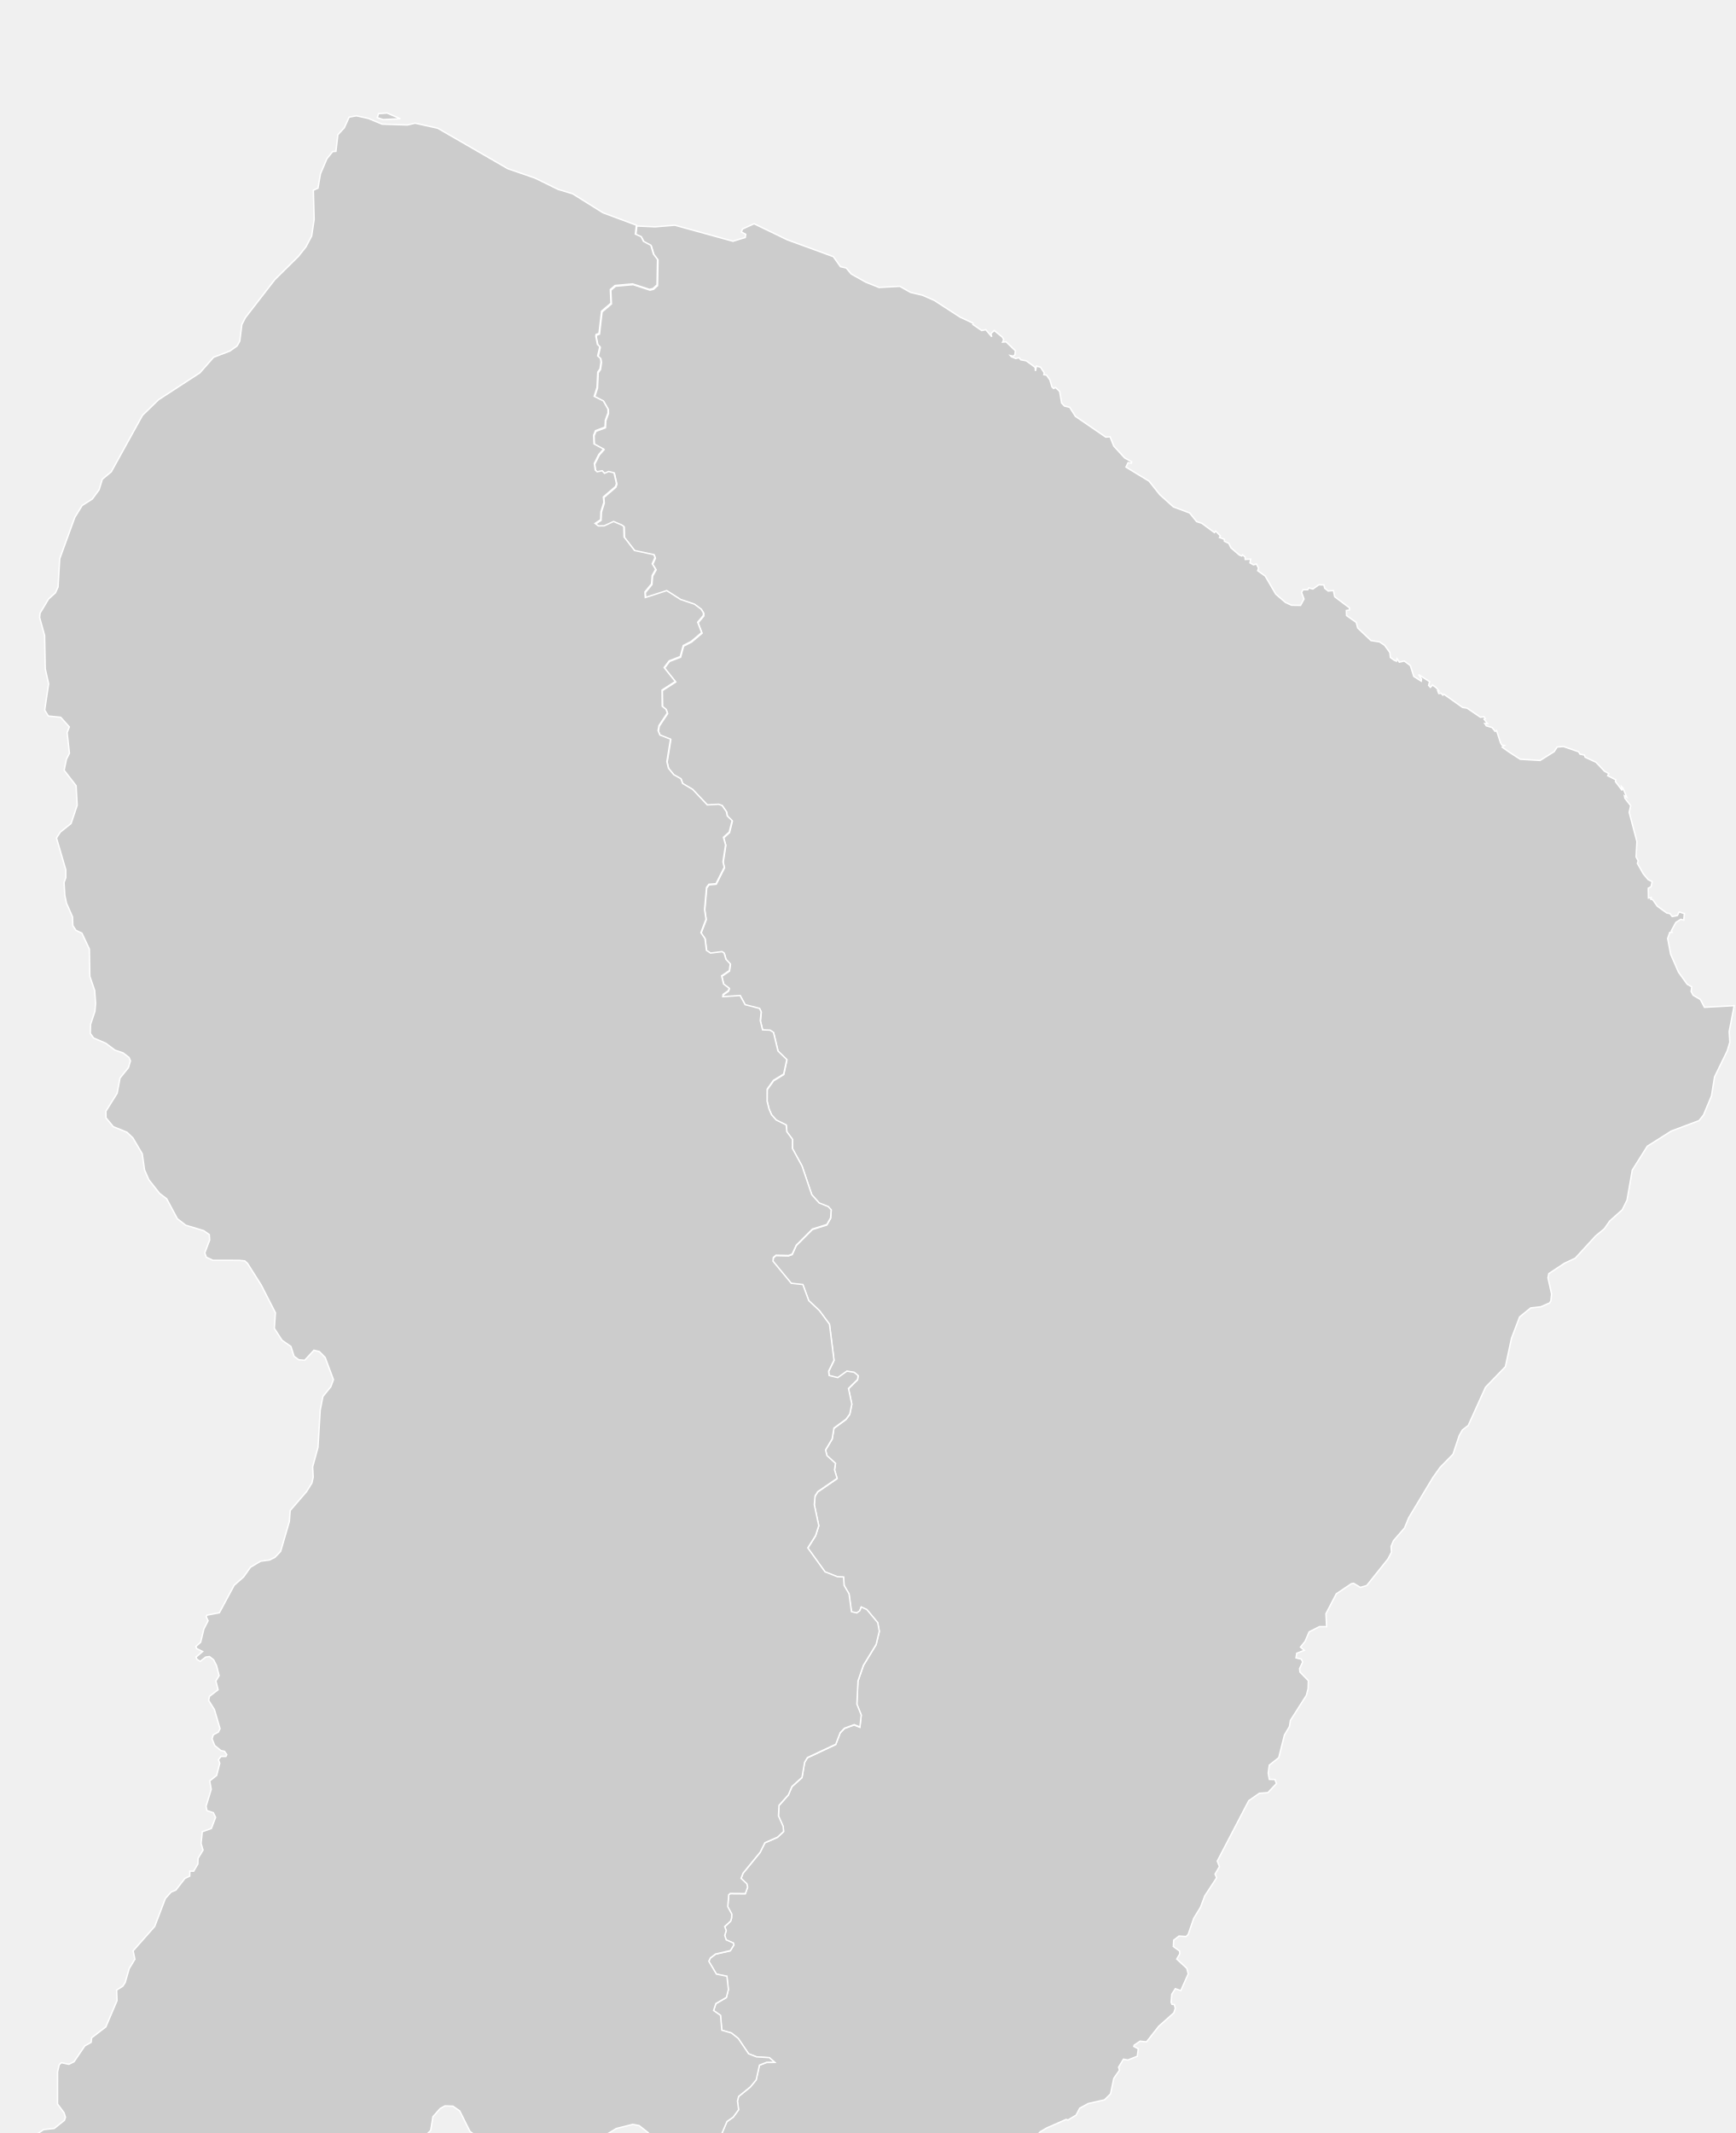
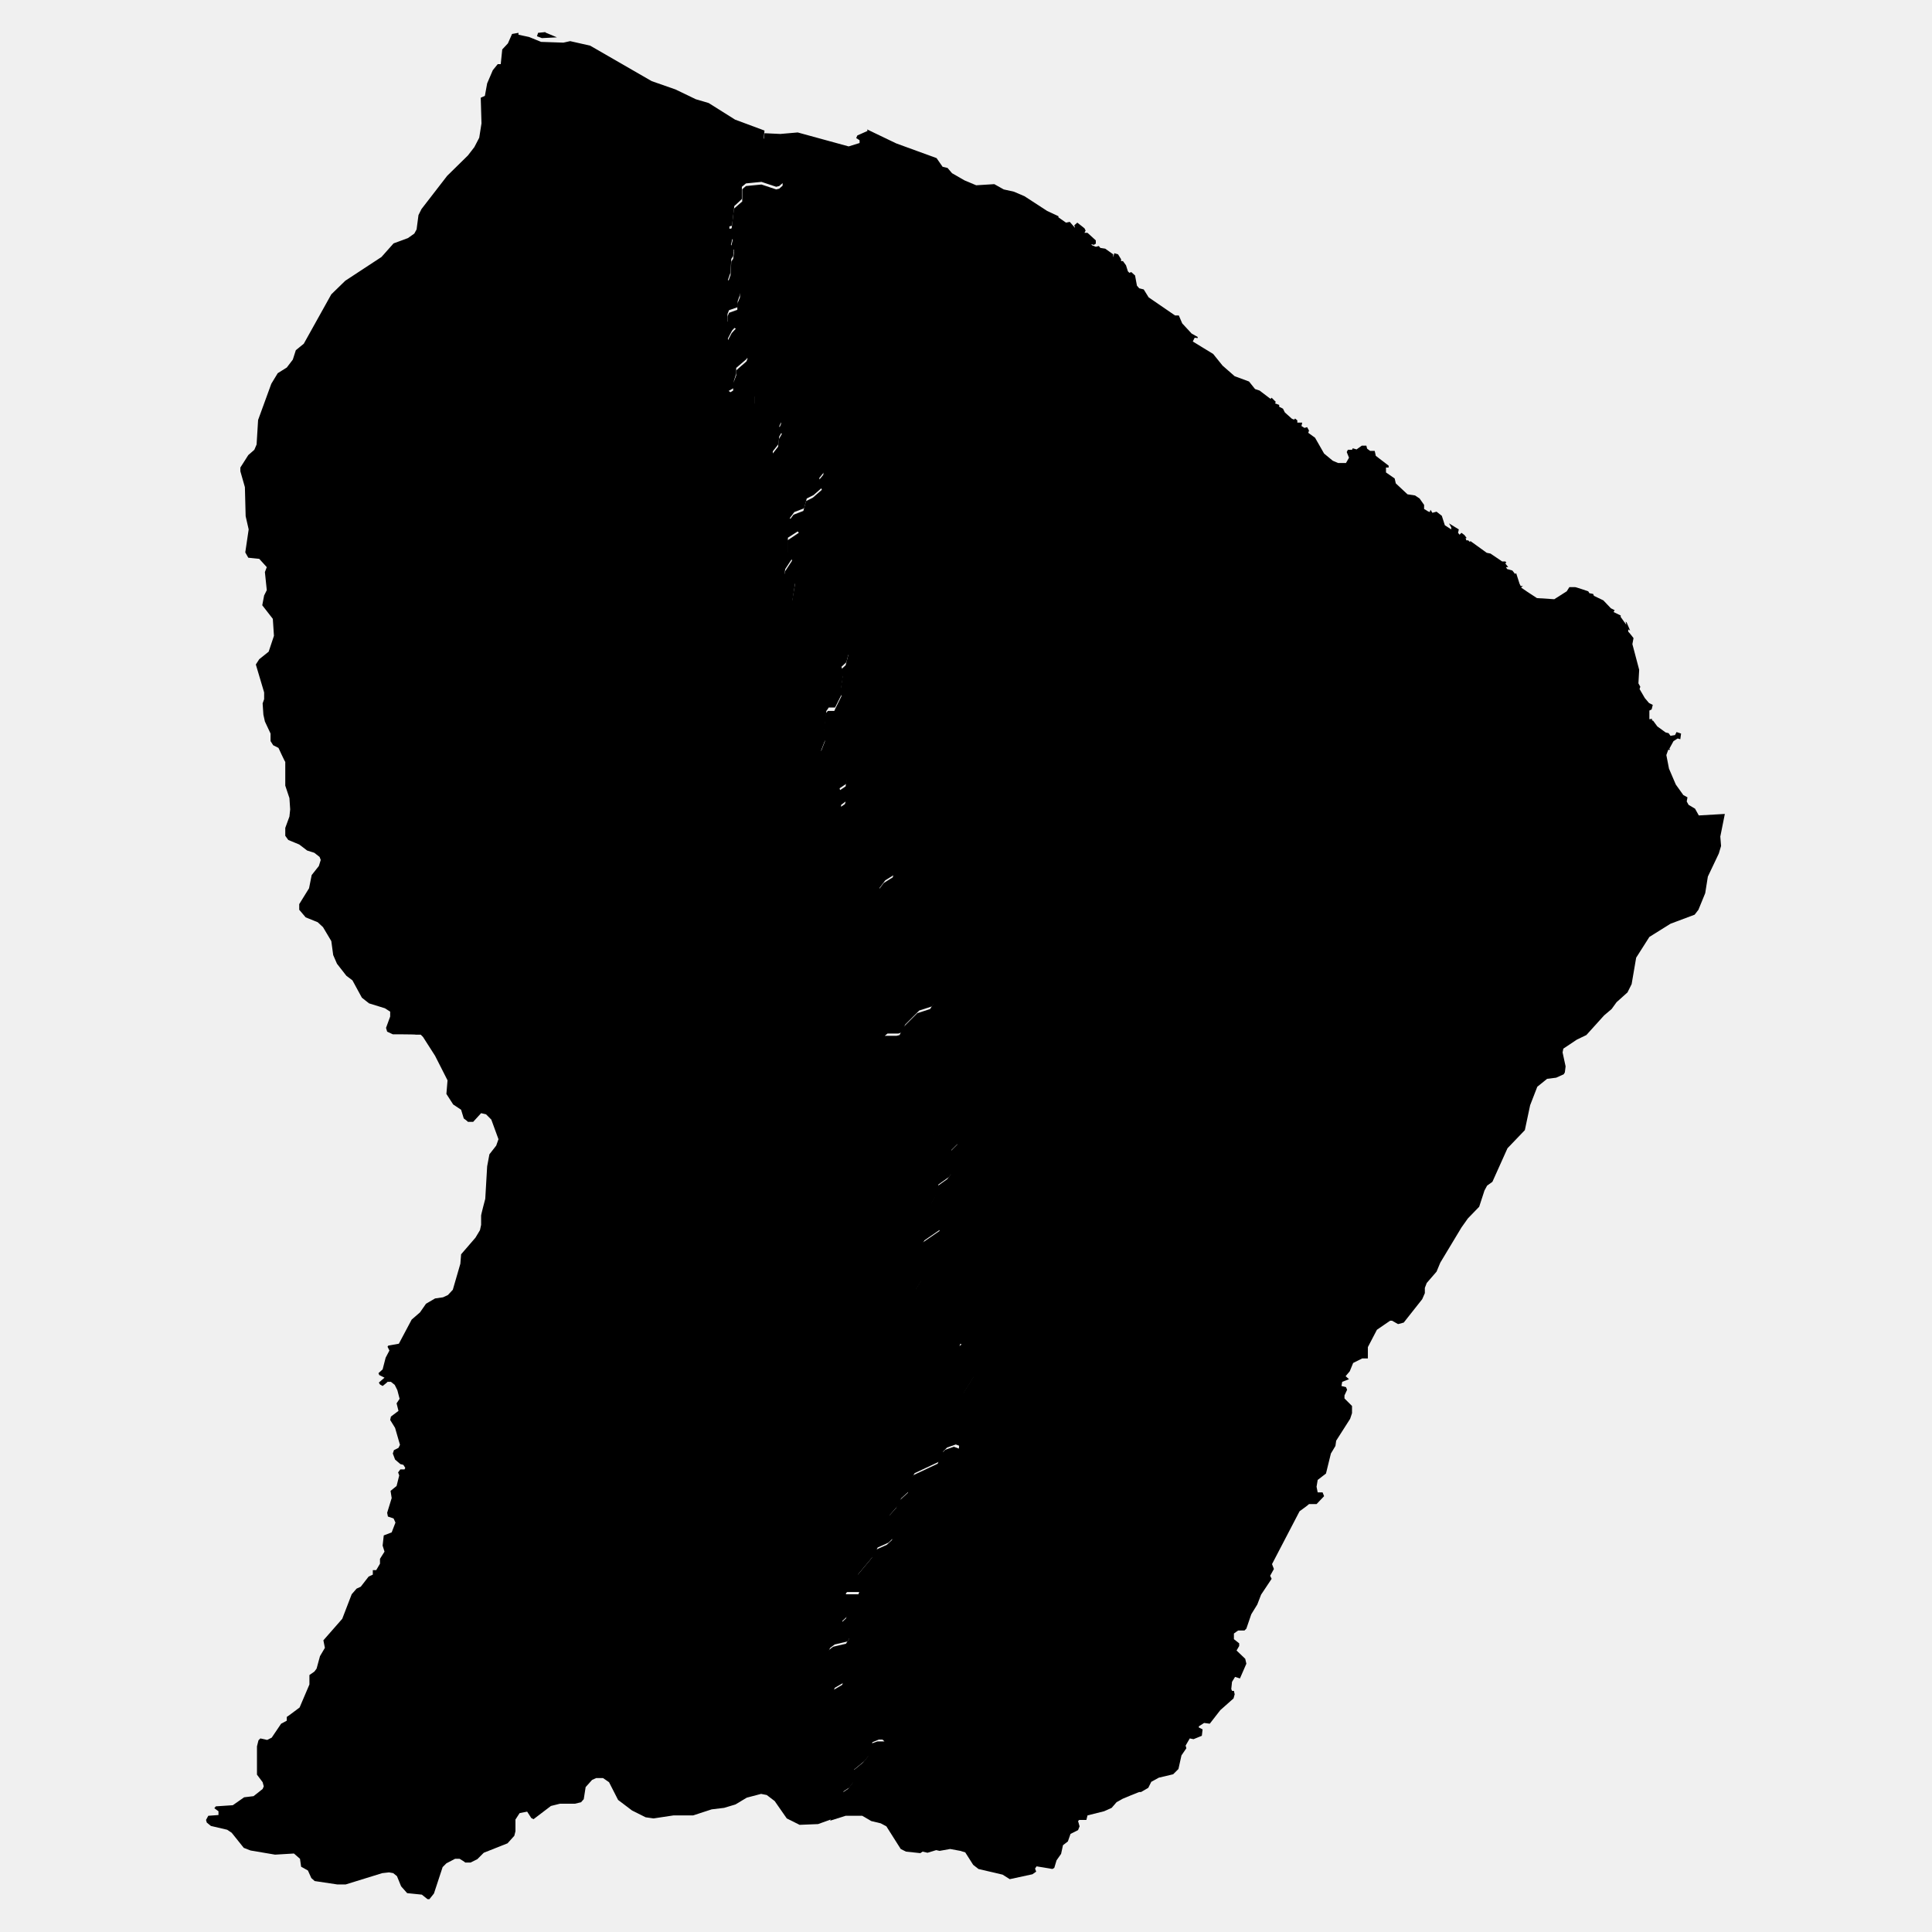
- <svg xmlns="http://www.w3.org/2000/svg" xmlns:ns1="http://amcharts.com/ammap" version="1.1">
-   <defs>
-     <style type="text/css">
- 			.land
- 			{
- 				fill: #CCCCCC;
- 				fill-opacity: 1;
- 				stroke:white;
- 				stroke-opacity: 1;
- 				stroke-width:0.5;
- 			}
- 		</style>
-     <ns1:ammap projection="mercator" leftLongitude="-54.542" topLatitude="5.752" rightLongitude="-51.606" bottomLatitude="2.128" />
-   </defs>
+ <svg xmlns="http://www.w3.org/2000/svg" xmlns:ns1="http://amcharts.com/ammap" id="Layer_1" version="1.1" viewBox="0 0 512 512">
+   <g id="_x3C_defs">
+     <ns1:ammap bottomLatitude="2.128" leftLongitude="-54.542" projection="mercator" rightLongitude="-51.606" topLatitude="5.752" />
+   </g>
  <g>
-     <path id="GF-CY" title="Cayenne" class="land" d="M266.13,78.95l11.7,5.66l16.27,5.95l2.49,3.53l2.03,0.46l1.8,2.14l5.04,2.83l4.75,1.91l7.35,-0.4l3.76,2.14l4.17,0.98l4.23,1.85l9.09,5.89l4.57,2.14l-0.06,0.46l3.13,2.14l1.45,-0.29l2.09,2.48l-0.29,-1.1l1.16,-1.1l2.84,2.31l0.52,0.87l-0.4,0.92l1.22,-0.12l3.3,3.18l-0.17,1.39l-0.58,0.52l-1.04,-0.23l0.35,0.4l1.56,0.64l1.16,-0.29l0.64,0.75l1.91,0.35l3.13,2.31l0.12,1.27l0.35,-1.73l1.45,0.41l1.27,1.96l-0.11,0.69l0.93,0.12l1.22,1.73l0.7,2.43l0.58,0.58l0.7,-0.35l1.45,1.39l0.7,4.1l0.98,1.04l1.85,0.46l2.03,3.18l10.71,7.34l1.51,-0.12l1.33,3.29l3.82,4.16l2.49,1.39l-0.11,0.46l-1.16,-0.17l-0.75,1.56l8.16,4.97l3.76,4.74l4.81,4.33l5.73,2.14l2.49,3.06l1.8,0.58l4.46,3.29l0.46,-0.52l1.62,1.67l-0.29,0.58l1.74,0.64v0.69l1.56,0.75l0.75,1.56l2.95,2.54l0.87,0.35l0.29,-0.4l0.87,0.75l0.06,0.87l1.91,-0.12l-0.23,1.33l1.22,0.69l1.04,-0.29l0.75,1.44l-0.29,0.92l2.66,1.91l3.71,6.35l3.42,2.94l2.14,0.98l3.19,0.06l1.22,-2.25l-0.87,-2.31l0.52,-0.98h1.68l0.35,-0.63l1.45,0.4l2.09,-1.5l1.8,0.06l0.29,1.16l1.22,0.98l1.85,-0.17l0.46,2.19l5.21,3.93v0.75l-1.1,0.17l0.06,1.79l3.42,2.42l0.52,1.96l4.69,4.45l3.01,0.46l1.8,1.21l1.85,2.54l0.17,1.73l1.33,0.98l0.81,0.35l0.23,-0.87l0.81,1.21l1.74,-0.4l2.14,1.62l1.22,3.81l2.61,1.67l0.12,-0.69l-1.04,-1.62l3.88,2.48l-0.35,1.33l0.64,0.69l0.75,-0.81l1.27,0.92l0.98,1.15h-0.4l0.35,0.92l0.81,-0.11l0.64,0.69l0.35,-0.35l6.6,4.68l1.56,0.23l4.75,3.23l1.27,-0.17l0.41,0.64l-0.4,0.23l1.22,1.56l-0.98,-0.06l0.52,0.81l2.08,0.64l1.04,1.33l0.52,-0.29l1.39,4.27l0.52,0.92l0.87,0.06l-0.78,0.62l2.36,1.68l3.99,2.58l7.02,0.43l4.97,-3.12l1.04,-1.62l2.26,-0.17l5.33,1.85l0.46,0.81l1.56,0.35l0.29,0.75l3.82,1.79l3.01,3.17l1.51,0.81l-0.4,0.75l2.84,1.44l-0.11,0.64l2.37,3.12l-0.23,-1.33l0.52,0.52l1.33,3.17l-0.81,-0.46l0.17,0.87l2.03,2.6l-0.52,2.37l2.72,10.27l-0.29,5.48l0.75,1.33l-0.29,0.92l2.09,3.69l1.68,2.02l1.45,0.75l-0.4,1.79l-0.98,0.52l0.06,3.46l0.98,-0.17l-0.17,0.58l0.7,0.17l1.62,2.31l3.3,2.37l1.16,0.23l0.81,1.04l1.8,-0.35l0.64,-1.27l1.85,0.58l-0.23,2.31l-1.04,-0.29l-1.74,1.1l-1.62,3l0.29,0.46l-0.81,0.06l-0.75,2.13l1.04,5.54l2.78,6.35l3.07,4.27l1.62,0.92l-0.23,1.62l0.7,1.33l2.55,1.5l1.45,2.77L612,354.85l-1.76,9.16l0.23,3.75l-0.92,3.05l-4.48,9.2l-1.08,6.68l-2.8,6.72l-1.58,2l-9.8,3.68l-8.47,5.36l-5.3,8.43l-1.85,10.59l-1.69,3.41l-4.41,3.94l-1.92,2.76l-3.06,2.52l-7.19,7.85l-3.83,1.8l-5.51,3.66l-0.29,1.49l1.27,5.69l-0.25,2.42l-0.43,0.72l-3.11,1.37l-3.58,0.41l-3.9,3.16l-2.86,7.5l-2.17,10.07l-7.02,7.26l-6.08,13.46l-2.06,1.59l-1.12,1.97l-2.2,6.6l-4.55,4.64l-2.57,3.61l-8.5,14.15l-1.49,3.62l-3.92,4.52l-0.83,2l0.14,2.06l-1.25,2.37l-7.48,9.37l-2.24,0.66l-2.38,-1.44l-0.81,0.14l-5.31,3.56l-3.65,7.01l0.22,4.58l-2.53,-0.01l-3.63,1.85l-1.44,3.37l-1.62,2l1.35,1.14l-2.66,1.03l-0.26,1.63l1.89,0.47l0.47,0.99l-1.1,2.33l0.12,1.2l2.97,3.05l-0.08,2.83l-0.61,2.35l-5.63,8.84l-0.35,2.18l-1.76,2.97l-2.01,8.01l-3.34,2.64l-0.38,2.79l0.39,2.23l1.97,0.04l0.56,1.42l-3.04,3.22l-3,0.22l-3.74,2.61l-11.11,21.32l0.76,1.93l-1.55,2.66l0.56,1.29l-4.19,6.4l-1.51,4.02l-2.38,3.89l-1.97,5.7l-0.73,0.73l-2.49,-0.17l-1.89,1.46l-0.12,2.23l2.23,1.63l0.04,0.99l-1.07,1.8l3.57,3.3l0.48,1.93l-2.62,5.91l-1.93,-0.68l-1.25,1.95l-0.23,2.87l0.3,0.7l0.82,0.07l0.35,1.33l-0.53,1.62l-5.31,4.73l-4.32,5.5l-2.27,-0.25l-2.09,1.42l-0.13,0.44l1.59,0.81l-0.35,2.65l-3.34,1.34l-1.54,-0.3l-1.72,2.82l0.32,1.05l-2.01,2.88l-1.15,5.49l-2.14,2.11l-5.74,1.3l-3,1.64l-1.28,2.45l-2.87,1.72l-0.64,-0.21l-6.77,2.97l-2.36,1.38l-2.05,2.28l-3,1.42l-6.69,1.6l-0.42,1.85l-2.83,0.01l-0.43,0.52l0.6,2.1l-0.67,1.55l-3.1,1.5l-1.04,3l-1.98,1.57l-0.7,3.42l-1.84,2.53l-0.94,3.09l-0.73,0.52l-6.43,-1.1l-0.6,0.94l0.52,1.16l-1.45,1.07l-9.13,2.03l-2.92,-1.75l-9.78,-2.3l-2.15,-1.67l-3.23,-5.04l-1.95,-0.54l-4.05,-0.77l-4.19,0.7l-1.38,-0.34l-3.53,1.09l-1.95,-0.43l-0.95,0.62l-5.81,-0.59l-2.09,-1.05l-5.84,-9.07l-2.33,-1.29l-3.86,-0.87l-3.62,-2.06l-6.72,0.03l-6.2,1.92l0,0l4.83,-11.21l2.21,-1.57l1.9,-2.6l-0.41,-3.06l0.42,-1.63l4.14,-3.36l2.05,-2.48l1.16,-5.2l2.53,-0.98l2.82,-0.03l-1.86,-1.62l-4.51,-0.28l-2.8,-1.09l-3.66,-5.41l-2.41,-1.92l-3.39,-0.98l-0.46,-5.24l-2.45,-1.69l0.82,-2.46l3.7,-2.16l0.71,-2.77l-0.52,-4.7l-3.71,-0.77l-2.68,-4.51l0.55,-1.18l1.85,-1.39l5.21,-1.2l1.24,-2.02l-0.2,-0.67l-2.51,-1.1l-0.52,-1.58l0.52,-1.7l-0.54,-1.42l2.1,-1.93l0.34,-1.11l0.05,-1.38l-1.4,-2.6l0.34,-4.18l0.51,-0.47l5.35,0.04l0.82,-2.25l-0.29,-1.22l-2.03,-1.91l0.7,-1.82l6.02,-7.36l1.7,-3.4l4.43,-1.93l2.16,-2.01l-0.14,-1.76l-1.66,-3.72l0.18,-3.71l3.32,-3.73l1.26,-2.95l3.54,-3.18l0.93,-5.36l0.99,-1.65l10,-4.69l1.57,-4.08l1.49,-1.56l3.45,-1.28l2.01,0.83l0.47,-4.25l-1.54,-3.82l0.39,-8.18l1.91,-5.51l4.49,-7.35l1.13,-4.67l-0.56,-3.04l-3.84,-4.61l-1.97,-0.91l-0.53,1.33l-1.04,0.76l-1.88,-0.42l-0.87,-6.33l-1.73,-2.94l-0.2,-2.98l-2.15,-0.09l-4.38,-1.74l-6.08,-8.44l2.75,-4.35l1.13,-3.5l-1.58,-7.4l0.28,-3.09l0.94,-1.5l6.84,-4.69l-0.92,-3.02l0.34,-2.28l-3.02,-2.76l-0.48,-1.99l2.33,-3.9l0.63,-3.8l4.23,-3.1l1.35,-1.81l0.72,-3.56l-1.17,-5.5l3.2,-3.15l0.2,-1.38l-1.41,-1.17l-2.55,-0.41l-3.23,2.29l-3.04,-0.76l-0.18,-1.5l1.9,-3.87l-1.61,-12.73l-3.55,-4.79l-3.74,-3.52l-2.08,-5.66l-4.1,-0.44l-6.45,-7.81l0.12,-1.28l0.93,-0.81l4.44,0.1l1.28,-0.47l1.46,-3.16l5.69,-5.69l5.1,-1.6l1.32,-2.33l0.21,-2.86l-1.03,-1.14l-3.2,-1.28l-2.61,-2.92l-3.44,-10.13l-3.4,-6.22l0.05,-3.17l-2,-2.69l-0.23,-2.41l-3.48,-1.72l-1.68,-1.87l-0.89,-2.04l-0.68,-2.73l0.02,-4.24l2.22,-3.1l3.61,-2.23l1.12,-5.12l-3.11,-3.02l-1.58,-6.54l-1.2,-0.81l-2.65,-0.1l-0.81,-3.24l0.31,-3.14l-0.57,-1.18l-5.09,-1.33l-1.77,-3.23l-6.1,0.42l0.09,-0.81l1.89,-1.32l0.28,-0.85l-1.97,-1.5l-0.7,-2.88l2.72,-1.85l0.34,-2.38l-1.54,-1.63l-0.62,-2.16l-0.71,-0.52l-4.07,0.51l-1.46,-0.96l-0.51,-4.14l-1.45,-2.12l1.82,-4.72l-0.52,-3.44l0.69,-7.78l0.84,-1.1l2.51,-0.21l2.92,-5.78l-0.46,-1.92l0.92,-5.99l-0.75,-2.69l2.05,-1.82l1.02,-4.06l-1.73,-1.68l-0.28,-1.46l-1.53,-2.2l-1.26,-0.43l-3.97,0.22l-5.17,-5.48l-3.52,-2.08l-0.63,-1.68l-2.5,-1.41l-1.89,-2.31l-0.55,-2.3l1.3,-7.94l-3.75,-1.46l-0.64,-1.54l0.33,-1.78l2.94,-4.42l-0.45,-1.3l-1.34,-1.08l-0.07,-5.73l4.68,-3.02l-3.93,-4.9l1.77,-2.37l3.91,-1.51l1.06,-3.89l2.81,-1.44l3.7,-3.12l-1.4,-3.68l2.01,-2.39l0,-0.93l-0.81,-1.31l-2.38,-1.75l-4.89,-1.66l-4.86,-3.1l-7.56,2.44l-0.12,-1.96l2.33,-2.84l0.23,-2.98l1.24,-2.17l-1.23,-1.96l0.98,-2.15l-0.36,-1.06l-6.85,-1.46l-3.7,-4.78l-0.09,-3.7l-0.75,-0.54l-2.87,-1.23l-3.31,1.53l-2.06,0.03l-1.15,-0.88l1.96,-1.29l0.11,-2.86l1.03,-3.25l-0.17,-1.94l4.24,-3.63l0.38,-1.04l-0.87,-3.84l-1.9,-0.47l-1.45,0.64l-0.84,-0.9l-1.75,0.37l-0.68,-0.61l-0.33,-2.32l1.61,-3.2l1.66,-1.88l-3.38,-1.82l-0.12,-3.08l0.66,-1.59l3.35,-1.26l0.12,-2.43l0.94,-2.58l-0.02,-1.36l-1.63,-2.88l-3.22,-1.62l1,-3.11l0.26,-5.44l0.79,-1.1l0.36,-2.45l-0.19,-1.27l-0.98,-0.88l0.76,-3.25l-0.84,-0.78l-0.58,-2.93l0.11,-0.59l1.01,-0.36l0.91,-7.84l3.31,-2.82l-0.21,-4.83l1.66,-1.42l6.2,-0.56l5.96,1.94l1.25,-0.3l1.41,-1.28l0.17,-9l-1.42,-1.87l-0.94,-3.12l-2.58,-1.37l-0.85,-1.67l-2.04,-0.9l0.37,-3.12l0,0l6.45,0.29l6.95,-0.58l20.5,5.66l4.34,-1.33l0.17,-1.1l-1.56,-0.87l0.46,-1.04L266.13,78.95z" />
-     <path id="GF-SL" title="Saint-Laurent-du-Maroni" class="land" d="M125.77,40.86l4.23,0.93l4.86,2.02l8.92,0.29l2.72,-0.64l7.99,1.79l24.73,14.28l9.55,3.29l8.16,3.99l5.15,1.56l10.71,6.7l11.79,4.39l0,0l-0.37,3.13l2.04,0.9l0.85,1.67l2.58,1.37l0.94,3.13l1.42,1.87l-0.17,9l-1.41,1.28l-1.25,0.3l-5.96,-1.93l-6.2,0.56l-1.66,1.42l0.21,4.83l-3.31,2.82l-0.91,7.84l-1.01,0.36l-0.11,0.59l0.58,2.93l0.84,0.78l-0.76,3.26l0.99,0.88l0.19,1.27l-0.36,2.45l-0.79,1.11l-0.26,5.44l-1,3.11l3.22,1.62l1.64,2.88l0.02,1.36l-0.94,2.58l-0.12,2.43l-3.35,1.26l-0.66,1.59l0.13,3.08l3.38,1.82l-1.66,1.88l-1.61,3.21l0.33,2.32l0.68,0.61l1.75,-0.37l0.84,0.9l1.45,-0.64l1.9,0.47l0.87,3.84l-0.38,1.04l-4.24,3.63l0.17,1.94l-1.03,3.25l-0.11,2.86l-1.96,1.29l1.15,0.88l2.06,-0.03l3.31,-1.53l2.87,1.23l0.75,0.54l0.09,3.7l3.7,4.78l6.85,1.46l0.36,1.06l-0.98,2.15l1.23,1.96l-1.24,2.17l-0.23,2.98l-2.33,2.84l0.13,1.96l7.56,-2.44l4.86,3.11l4.89,1.66l2.38,1.75l0.81,1.31l0,0.93l-2.01,2.39l1.4,3.68l-3.7,3.12l-2.8,1.44l-1.06,3.89l-3.9,1.51l-1.77,2.37l3.93,4.91l-4.68,3.02l0.07,5.73l1.34,1.08l0.45,1.3l-2.94,4.42l-0.32,1.78l0.64,1.54l3.75,1.47l-1.29,7.94l0.55,2.3l1.89,2.31l2.5,1.41l0.63,1.68l3.52,2.08l5.17,5.48l3.97,-0.22l1.26,0.43l1.53,2.2l0.28,1.46l1.73,1.68l-1.02,4.06l-2.05,1.82l0.76,2.69l-0.92,5.99l0.46,1.92l-2.92,5.78l-2.51,0.21l-0.84,1.1l-0.69,7.78l0.52,3.45l-1.81,4.72l1.45,2.12l0.51,4.14l1.46,0.96l4.08,-0.51l0.71,0.52l0.62,2.16l1.54,1.63l-0.34,2.38l-2.72,1.85l0.7,2.88l1.98,1.5l-0.28,0.85l-1.89,1.32l-0.09,0.81l6.11,-0.42l1.77,3.23l5.09,1.33l0.57,1.18l-0.31,3.14l0.81,3.24l2.65,0.1l1.2,0.81l1.58,6.54l3.12,3.02l-1.11,5.13l-3.61,2.23l-2.22,3.1l-0.02,4.24l0.68,2.73l0.89,2.05l1.68,1.87l3.48,1.72l0.24,2.41l2,2.69l-0.04,3.17l3.4,6.22l3.44,10.13l2.62,2.92l3.2,1.28l1.03,1.14l-0.21,2.86l-1.32,2.33l-5.1,1.61l-5.69,5.69l-1.45,3.16l-1.28,0.47l-4.44,-0.1l-0.93,0.81l-0.12,1.28l6.45,7.81l4.1,0.45l2.08,5.66l3.75,3.52l3.55,4.79l1.61,12.73l-1.9,3.87l0.18,1.51l3.04,0.76l3.23,-2.29l2.55,0.41l1.41,1.17l-0.2,1.38l-3.2,3.15l1.17,5.51l-0.72,3.56l-1.35,1.81l-4.23,3.1l-0.63,3.8l-2.33,3.9l0.48,1.99l3.02,2.76l-0.34,2.28l0.92,3.02l-6.84,4.69l-0.94,1.5l-0.28,3.09l1.58,7.4l-1.12,3.5l-2.75,4.35l6.08,8.44l4.39,1.74l2.15,0.09l0.2,2.98l1.73,2.94l0.87,6.33l1.88,0.42l1.04,-0.76l0.53,-1.33l1.97,0.91l3.84,4.61l0.56,3.04l-1.13,4.67l-4.49,7.36l-1.91,5.51l-0.39,8.18l1.54,3.82l-0.47,4.25l-2.01,-0.83l-3.45,1.28l-1.49,1.56l-1.57,4.09l-10,4.69l-0.99,1.65l-0.93,5.36l-3.54,3.19l-1.26,2.95l-3.32,3.73l-0.18,3.71l1.67,3.72l0.14,1.77l-2.16,2.02l-4.43,1.93l-1.7,3.4l-6.02,7.36l-0.7,1.82l2.03,1.91l0.29,1.22l-0.82,2.25l-5.35,-0.04l-0.51,0.47l-0.34,4.18l1.4,2.6l-0.05,1.38l-0.33,1.11l-2.1,1.93l0.54,1.42l-0.52,1.7l0.52,1.58l2.51,1.1l0.2,0.67l-1.24,2.02l-5.21,1.2l-1.85,1.39l-0.55,1.18l2.68,4.51l3.71,0.77l0.52,4.7l-0.71,2.77l-3.7,2.16l-0.82,2.46l2.45,1.7l0.46,5.25l3.39,0.98l2.41,1.92l3.66,5.41l2.8,1.09l4.51,0.28l1.86,1.62l-2.82,0.03l-2.52,0.99l-1.16,5.2l-2.05,2.48l-4.14,3.36l-0.42,1.63l0.41,3.06l-1.9,2.6l-2.21,1.57l-4.83,11.21l0,0l-5.48,1.91l-7.43,0.27l-5.23,-2.54l-4.85,-6.92l-3.19,-2.49l-2.24,-0.43l-5.82,1.46l-4.58,2.8l-4.58,1.42l-4.96,0.66l-7.39,2.37l-7.86,-0.02l-8.05,1.17l-3.14,-0.48l-5.52,-2.68l-5.57,-4.25l-3.61,-7.2l-2.38,-1.67l-2.81,-0.1l-1.67,0.9l-2.58,2.9L152,751.7l-1.1,1.14l-2.38,0.61l-6.1,-0.11l-3.62,1.04l-6.96,5.32l-0.9,-0.38l-1.66,-2.53l-3.05,0.61l-1.67,2.62l0.14,4.67l-0.53,1.81l-2.77,3.05l-9.52,3.74l-2.59,2.62l-2.79,1.35l-2.07,-0.21l-2.24,-1.34l-1.81,0l-3.57,1.84l-1.53,1.49l-3.44,10.58l-1.82,2.33L89.2,792l-2.28,-1.81l-6,-0.58l-2.47,-2.72l-1.66,-4.1l-1.57,-1.24l-1.62,-0.29l-2.72,0.33l-14.68,4.55l-3.38,0.14l-9.1,-1.54l-1.33,-1.15l-1.38,-3l-2.76,-1.48l-0.47,-3.15l-2.43,-2.15l-7.67,0.42l-9.86,-1.73l-2.76,-1l-4.86,-6.06l-1.81,-1.19L1.85,762.76l-1.62,-1.38L0,760.28l0.91,-1.62l4.15,-0.23l-0.09,-1.48l-1.6,-1.16l0.61,-0.74l6.77,-0.47l4.63,-3.14l3.76,-0.42l3.58,-2.85l0.38,-1.1l-0.52,-1.62l-2.28,-3.05l0.01,-11.34l0.57,-2.48l0.76,-0.76l2.67,0.57l1.81,-0.9l3.81,-5.6l2.24,-1.26l0.17,-1.59l5,-3.84l3.96,-9.28l-0.14,-3.73l2.14,-1.34l0.85,-1.25l1.44,-4.98l2.01,-3.3l-0.62,-2.97l7.61,-8.61l3.78,-9.88l2.01,-2.24l1.67,-0.69l3.2,-4.13l1.71,-0.82l0.04,-1.76l1.33,0.04l1.49,-2.54l0.08,-2.02l1.75,-2.88l-0.69,-2.36l0.42,-4.12l3.21,-1.17l1.49,-3.91l-0.78,-1.63l-2.28,-0.76l-0.31,-1.54l1.83,-5.97l-0.53,-2.96l2.44,-1.94l1.1,-4.3l-0.48,-1.24l0.94,-1.16l1.72,-0.01l0.3,-0.64l-0.82,-1.16l-1.25,-0.25l-2.19,-1.8l-0.95,-2.36l0.47,-1.42l1.76,-0.95l0.6,-1.2l-2,-6.78l-2.03,-3.21l0.3,-1.42l3.04,-2.33l-0.78,-3.09l1.15,-1.89l-0.91,-3.52l-1.04,-2.06l-1.46,-1.15l-1.33,0.18l-1.93,1.51l-1.12,-0.68l-0.39,-0.81l2.35,-1.98l-2.06,-1.02l-0.35,-0.73l1.71,-1.51l1.14,-4.68l1.49,-2.92l-0.69,-1.46l0.34,-0.52l4.33,-0.83l5.24,-9.73l3.3,-2.9l2.44,-3.43l3.58,-2.14l3.15,-0.42l1.91,-0.95l2.01,-2.1l3.07,-10.54l0.29,-3.86l5.8,-6.72l1.86,-2.98l0.47,-2.06l-0.2,-3.68l1.89,-6.88l0.78,-13.1l0.95,-4.82l2.78,-3.43l0.94,-2.52l-2.93,-7.84l-2.06,-2.08l-1.9,-0.45l-3.25,3.54l-2.1,-0.19l-1.67,-1.24l-1.09,-3.44l-3.15,-2.2l-2.71,-4.21l0.39,-5.49l-5.05,-9.84l-4.81,-7.6l-0.95,-0.86l-2,-0.19l-9.26,-0.02l-2.34,-1.1l-0.52,-1.53l1.72,-4.53l-0.14,-1.91l-1.96,-1.39l-6.35,-1.92l-2.96,-2.3l-3.76,-7.03l-2.48,-1.87l-3.81,-4.83l-1.52,-3.49l-0.81,-5.68l-3.29,-5.59l-2.1,-2.01l-4.82,-1.97l-2.58,-3.11l-0.04,-2.34l3.97,-6.35l1.01,-5.35l2.96,-3.67l0.72,-2.39l-0.48,-1.19l-2.1,-1.63l-2.86,-0.96l-3.24,-2.44l-4.34,-1.87l-1.14,-1.63l0.1,-3.2l1.53,-4.58l0.24,-2.82l-0.33,-4.54l-1.71,-4.97l-0.16,-9.62l-2.63,-5.62l-2.1,-0.99l-1.11,-1.69l-0.1,-3.05l-2.15,-4.88l-0.57,-2.72l-0.28,-4.54l0.62,-1.72l0,-2.77l-3.29,-11.23l1.35,-2.06l3.81,-3.06l2.15,-6.44l-0.38,-6.87l-4.23,-5.46l0.82,-3.92l1.05,-2.1l-0.81,-7.27l0.77,-2.01l-3.05,-3.4l-4.35,-0.44l-1.29,-2.1l1.39,-9.27l-1.19,-5.31l-0.23,-11.76l-1.76,-6.31l0.14,-1.53l3.02,-5.02l2.44,-2.2l0.91,-2.06l0.58,-9.94l5.32,-14.58l2.59,-4.2l3.59,-2.29l2.39,-3.25l1.15,-3.73l3.16,-2.63l11.02,-19.93l5.65,-5.49l14.6,-9.5l4.84,-5.49l5.74,-2.19l2.54,-1.81l0.96,-1.72l0.73,-5.83l1.25,-2.44l10.4,-13.43l8.33,-8.21l2.64,-3.34l2.01,-3.82l0.89,-5.84l-0.29,-10.3l1.63,-0.75l0.89,-5.08l2.27,-5.3l2.02,-2.5l1.16,-0.11l0.68,-5.84l2.27,-2.46l1.71,-3.75L125.77,40.86zM136.6,39.88l4.69,2.02l-6.14,0.29l-2.03,-0.69l0.46,-1.39L136.6,39.88z" />
+     <path id="GF-CY" d="M229.8,34.3l7.7,3.7,10.7,3.9,1.6,2.3,1.3.3,1.2,1.4,3.3,1.9,3.1,1.3,4.8-.3,2.5,1.4,2.7.6,2.8,1.2,6,3.9,3,1.4v.3s2,1.4,2,1.4l1-.2,1.4,1.6-.2-.7.8-.7,1.9,1.5.3.6-.3.6h.8c0,0,2.2,2,2.2,2v.9c-.1,0-.5.3-.5.3l-.7-.2.2.3,1,.4.8-.2.4.5,1.3.2,2.1,1.5v.8c0,0,.3-1.1.3-1.1l1,.3.8,1.3v.5c0,0,.5,0,.5,0l.8,1.1.5,1.6.4.4.5-.2,1,.9.5,2.7.6.7,1.2.3,1.3,2.1,7,4.8h1c0,0,.9,2.1.9,2.1l2.5,2.7,1.6.9v.3c0,0-.8-.1-.8-.1l-.5,1,5.4,3.3,2.5,3.1,3.2,2.8,3.8,1.4,1.6,2,1.2.4,2.9,2.2.3-.3,1.1,1.1-.2.4,1.1.4v.5l1,.5.5,1,1.9,1.7.6.2.2-.3.6.5v.6s1.3,0,1.3,0l-.2.9.8.5.7-.2.5.9-.2.6,1.8,1.3,2.4,4.2,2.3,1.9,1.4.6h2.1s.8-1.4.8-1.4l-.6-1.5.3-.6h1.1l.2-.4,1,.3,1.4-1h1.2s.2.8.2.8l.8.6h1.2c0-.1.3,1.3.3,1.3l3.4,2.6v.5h-.7c0,.1,0,1.3,0,1.3l2.3,1.6.3,1.3,3.1,2.9,2,.3,1.2.8,1.2,1.7v1.1c.1,0,1,.6,1,.6l.5.2.2-.6.5.8,1.1-.3,1.4,1.1.8,2.5,1.7,1.1v-.5c0,0-.6-1.1-.6-1.1l2.6,1.6-.2.9.4.5.5-.5.8.6.6.8h-.3l.2.6h.5c0,0,.4.4.4.4l.2-.2,4.3,3.1,1,.2,3.1,2.1h.8c0-.1.3.3.3.3l-.3.2.8,1h-.6s.3.5.3.5l1.4.4.7.9.3-.2.9,2.8.3.6h.6s-.5.4-.5.4l1.6,1.1,2.6,1.7,4.6.3,3.3-2.1.7-1.1h1.5c0-.1,3.5,1.1,3.5,1.1l.3.5,1,.2.2.5,2.5,1.2,2,2.1,1,.5-.3.5,1.9.9v.4c0,0,1.5,2.1,1.5,2.1l-.2-.9.3.3.9,2.1-.5-.3v.6c.1,0,1.4,1.7,1.4,1.7l-.3,1.6,1.8,6.8-.2,3.6.5.9-.2.6,1.4,2.4,1.1,1.3,1,.5-.3,1.2-.6.3v2.3s.7-.1.7-.1v.4c-.1,0,.3.1.3.1l1.1,1.5,2.2,1.6.8.2.5.7,1.2-.2.4-.8,1.2.4-.2,1.5-.7-.2-1.1.7-1.1,2,.2.3h-.5s-.5,1.4-.5,1.4l.7,3.6,1.8,4.2,2,2.8,1.1.6-.2,1.1.5.9,1.7,1,1,1.8,6.9-.4-1.2,6,.2,2.5-.6,2-2.9,6.1-.7,4.4-1.8,4.4-1,1.3-6.4,2.4-5.6,3.5-3.5,5.5-1.2,7-1.1,2.2-2.9,2.6-1.3,1.8-2,1.7-4.7,5.2-2.5,1.2-3.6,2.4-.2,1,.8,3.7-.2,1.6-.3.5-2,.9-2.4.3-2.6,2.1-1.9,4.9-1.4,6.6-4.6,4.8-4,8.9-1.4,1-.7,1.3-1.4,4.3-3,3.1-1.7,2.4-5.6,9.3-1,2.4-2.6,3-.5,1.3v1.4c0,0-.7,1.6-.7,1.6l-4.9,6.2-1.5.4-1.6-.9h-.5c0,0-3.5,2.4-3.5,2.4l-2.4,4.6v3c.1,0-1.5,0-1.5,0l-2.4,1.2-.9,2.2-1.1,1.3.9.8-1.8.7-.2,1.1,1.2.3.3.7-.7,1.5v.8c0,0,2,2,2,2v1.9c0,0-.5,1.5-.5,1.5l-3.7,5.8-.2,1.4-1.2,2-1.3,5.3-2.2,1.7-.3,1.8.3,1.5h1.3s.4,1,.4,1l-2,2.1h-2c0,.1-2.5,1.9-2.5,1.9l-7.3,14,.5,1.3-1,1.8.4.8-2.8,4.2-1,2.6-1.6,2.6-1.3,3.8-.5.5h-1.6c0-.1-1.2.8-1.2.8v1.5c0,0,1.4,1.1,1.4,1.1v.7s-.7,1.2-.7,1.2l2.3,2.2.3,1.3-1.7,3.9-1.3-.4-.8,1.3-.2,1.9.2.5h.5s.2.9.2.9l-.3,1.1-3.5,3.1-2.8,3.6-1.5-.2-1.4.9v.3c0,0,1,.5,1,.5l-.2,1.7-2.2.9-1-.2-1.1,1.9.2.7-1.3,1.9-.8,3.6-1.4,1.4-3.8.9-2,1.1-.8,1.6-1.9,1.1h-.4c0-.1-4.5,1.8-4.5,1.8l-1.6.9-1.3,1.5-2,.9-4.4,1.1-.3,1.2h-1.9s-.3.3-.3.3l.4,1.4-.4,1-2,1-.7,2-1.3,1-.5,2.3-1.2,1.7-.6,2-.5.3-4.2-.7-.4.6.3.8-1,.7-6,1.3-1.9-1.2-6.4-1.5-1.4-1.1-2.1-3.3-1.3-.4-2.7-.5-2.8.5-.9-.2-2.3.7-1.3-.3-.6.4-3.8-.4-1.4-.7-3.8-6-1.5-.8-2.5-.6-2.4-1.4h-4.4s-4.1,1.3-4.1,1.3h0l3.2-7.4,1.5-1,1.3-1.7-.3-2,.3-1.1,2.7-2.2,1.3-1.6.8-3.4,1.7-.6h1.9s-1.2-1.1-1.2-1.1l-3-.2-1.8-.7-2.4-3.6-1.6-1.3-2.2-.6-.3-3.4-1.6-1.1.5-1.6,2.4-1.4.5-1.8-.3-3.1-2.4-.5-1.8-3,.4-.8,1.2-.9,3.4-.8.8-1.3v-.4c-.1,0-1.8-.7-1.8-.7l-.3-1,.3-1.1-.4-.9,1.4-1.3.2-.7v-.9s-.9-1.7-.9-1.7l.2-2.8.3-.3h3.5s.5-1.5.5-1.5l-.2-.8-1.3-1.3.5-1.2,4-4.8,1.1-2.2,2.9-1.3,1.4-1.3v-1.2c0,0-1.2-2.4-1.2-2.4v-2.4c.1,0,2.3-2.5,2.3-2.5l.8-1.9,2.3-2.1.6-3.5.7-1.1,6.6-3.1,1-2.7,1-1,2.3-.8,1.3.5.3-2.8-1-2.5.3-5.4,1.3-3.6,3-4.8.7-3.1-.4-2-2.5-3-1.3-.6-.3.9-.7.5-1.2-.3-.6-4.2-1.1-1.9v-2c-.1,0-1.5,0-1.5,0l-2.9-1.1-4-5.6,1.8-2.9.7-2.3-1-4.9.2-2,.6-1,4.5-3.1-.6-2,.2-1.5-2-1.8-.3-1.3,1.5-2.6.4-2.5,2.8-2,.9-1.2.5-2.3-.8-3.6,2.1-2.1v-.9c.1,0-.8-.8-.8-.8l-1.7-.3-2.1,1.5-2-.5v-1c-.1,0,1.1-2.5,1.1-2.5l-1.1-8.4-2.3-3.2-2.5-2.3-1.4-3.7-2.7-.3-4.2-5.1v-.8c0,0,.7-.5.7-.5h2.9c0,0,.8-.2.8-.2l1-2.1,3.7-3.7,3.4-1.1.9-1.5v-1.9c.1,0-.5-.8-.5-.8l-2.1-.8-1.7-1.9-2.3-6.7-2.2-4.1v-2.1s-1.3-1.8-1.3-1.8l-.2-1.6-2.3-1.1-1.1-1.2-.6-1.3-.4-1.8v-2.8s1.5-2,1.5-2l2.4-1.5.7-3.4-2-2-1-4.3-.8-.5h-1.7c0,0-.5-2.2-.5-2.2l.2-2.1-.4-.8-3.3-.9-1.2-2.1-4,.3v-.5c0,0,1.3-.9,1.3-.9l.2-.6-1.3-1-.5-1.9,1.8-1.2.2-1.6-1-1.1-.4-1.4-.5-.3-2.7.3-1-.6-.3-2.7-1-1.4,1.2-3.1-.3-2.3.5-5.1.6-.7h1.7c0-.1,1.9-3.9,1.9-3.9l-.3-1.3.6-3.9-.5-1.8,1.3-1.2.7-2.7-1.1-1.1-.2-1-1-1.4-.8-.3h-2.6c0,.1-3.4-3.5-3.4-3.5l-2.3-1.4-.4-1.1-1.6-.9-1.2-1.5-.4-1.5.9-5.2-2.5-1-.4-1,.2-1.2,1.9-2.9-.3-.9-.9-.7v-3.8s3-2,3-2l-2.6-3.2,1.2-1.6,2.6-1,.7-2.6,1.8-.9,2.4-2.1-.9-2.4,1.3-1.6v-.6l-.5-.9-1.6-1.2-3.2-1.1-3.2-2-5,1.6v-1.3c0,0,1.5-1.9,1.5-1.9l.2-2,.8-1.4-.8-1.3.6-1.4-.2-.7-4.5-1-2.4-3.1v-2.4c0,0-.6-.4-.6-.4l-1.9-.8-2.2,1h-1.4s-.8-.6-.8-.6l1.3-.8v-1.9c0,0,.8-2.1.8-2.1v-1.3c-.1,0,2.7-2.4,2.7-2.4l.3-.7-.6-2.5-1.3-.3-1,.4-.6-.6-1.2.2-.4-.4-.2-1.5,1.1-2.1,1.1-1.2-2.2-1.2v-2c0,0,.4-1,.4-1l2.2-.8v-1.6c0,0,.7-1.7.7-1.7v-.9s-1.1-1.9-1.1-1.9l-2.1-1.1.7-2,.2-3.6.5-.7.2-1.6v-.8c-.1,0-.8-.6-.8-.6l.5-2.1-.6-.5-.4-1.9v-.4c0,0,.7-.2.7-.2l.6-5.2,2.2-1.9v-3.2c-.1,0,1-.9,1-.9l4.1-.4,3.9,1.3.8-.2.9-.8v-5.9c.1,0-.8-1.2-.8-1.2l-.6-2.1-1.7-.9-.6-1.1-1.3-.6.2-2.1h0l4.2.2,4.6-.4,13.5,3.7,2.9-.9v-.7c.1,0-.9-.6-.9-.6l.3-.7,2.7-1.2Z" />
+     <path id="GF-SL" d="M137.4,9.2l2.8.6,3.2,1.3,5.9.2,1.8-.4,5.3,1.2,16.3,9.4,6.3,2.2,5.4,2.6,3.4,1,7,4.4,7.8,2.9h0l-.2,2.1,1.3.6.6,1.1,1.7.9.6,2.1.9,1.2v5.9c-.1,0-1,.8-1,.8l-.8.2-3.9-1.3-4.1.4-1.1.9v3.2c.1,0-2,1.9-2,1.9l-.6,5.2-.7.2v.4c0,0,.3,1.9.3,1.9l.6.5-.5,2.1.7.6v.8c.1,0-.1,1.6-.1,1.6l-.5.7-.2,3.6-.7,2,2.1,1.1,1.1,1.9v.9s-.6,1.7-.6,1.7v1.6c0,0-2.3.8-2.3.8l-.4,1v2c0,0,2.3,1.2,2.3,1.2l-1.1,1.2-1.1,2.1.2,1.5.4.4,1.2-.2.6.6,1-.4,1.3.3.6,2.5-.3.7-2.8,2.4v1.3c.1,0-.6,2.1-.6,2.1v1.9c0,0-1.4.8-1.4.8l.8.6h1.4s2.2-1,2.2-1l1.9.8.5.4v2.4c0,0,2.5,3.1,2.5,3.1l4.5,1,.2.7-.6,1.4.8,1.3-.8,1.4-.2,2-1.5,1.9v1.3c0,0,5.1-1.6,5.1-1.6l3.2,2,3.2,1.1,1.6,1.2.5.9v.6l-1.3,1.6.9,2.4-2.4,2.1-1.8.9-.7,2.6-2.6,1-1.2,1.6,2.6,3.2-3.1,2v3.8s.9.7.9.7l.3.9-1.9,2.9-.2,1.2.4,1,2.5,1-.8,5.2.4,1.5,1.2,1.5,1.6.9.4,1.1,2.3,1.4,3.4,3.6h2.6c0-.1.8.1.8.1l1,1.4.2,1,1.1,1.1-.7,2.7-1.3,1.2.5,1.8-.6,3.9.3,1.3-1.9,3.8h-1.7c0,.1-.6.9-.6.9l-.5,5.1.3,2.3-1.2,3.1,1,1.4.3,2.7,1,.6,2.7-.3.5.3.4,1.4,1,1.1-.2,1.6-1.8,1.2.5,1.9,1.3,1-.2.6-1.2.9v.5c0,0,4-.3,4-.3l1.2,2.1,3.3.9.4.8-.2,2.1.5,2.1h1.7c0,0,.8.6.8.6l1,4.3,2.1,2-.7,3.4-2.4,1.5-1.5,2v2.8s.4,1.8.4,1.8l.6,1.3,1.1,1.2,2.3,1.1.2,1.6,1.3,1.8v2.1s2.2,4.1,2.2,4.1l2.3,6.7,1.7,1.9,2.1.8.7.8v1.9c-.1,0-1,1.5-1,1.5l-3.4,1.1-3.7,3.7-1,2.1-.8.3h-2.9c0,0-.6.5-.6.5v.8c0,0,4.2,5.1,4.2,5.1l2.7.3,1.4,3.7,2.5,2.3,2.3,3.2,1.1,8.4-1.3,2.5v1c.1,0,2.1.5,2.1.5l2.1-1.5,1.7.3.9.8v.9c-.1,0-2.2,2.1-2.2,2.1l.8,3.6-.5,2.3-.9,1.2-2.8,2-.4,2.5-1.5,2.6.3,1.3,2,1.8-.2,1.5.6,2-4.5,3.1-.6,1-.2,2,1,4.9-.7,2.3-1.8,2.9,4,5.6,2.9,1.1h1.4c0,0,.1,2,.1,2l1.1,1.9.6,4.2,1.2.3.7-.5.3-.9,1.3.6,2.5,3,.4,2-.7,3.1-3,4.8-1.3,3.6-.3,5.4,1,2.5-.3,2.8-1.3-.5-2.3.8-1,1-1,2.7-6.6,3.1-.7,1.1-.6,3.5-2.3,2.1-.8,1.9-2.2,2.5v2.4c-.1,0,1,2.4,1,2.4v1.2c0,0-1.3,1.3-1.3,1.3l-2.9,1.3-1.1,2.2-4,4.8-.5,1.2,1.3,1.3.2.8-.5,1.5h-3.5s-.3.3-.3.3l-.2,2.8.9,1.7v.9s-.3.7-.3.7l-1.4,1.3.4.9-.3,1.1.3,1,1.7.7v.4c.1,0-.7,1.3-.7,1.3l-3.4.8-1.2.9-.4.8,1.8,3,2.4.5.3,3.1-.5,1.8-2.4,1.4-.5,1.6,1.6,1.1.3,3.5,2.2.6,1.6,1.3,2.4,3.6,1.8.7,3,.2,1.2,1.1h-1.9s-1.7.7-1.7.7l-.8,3.4-1.3,1.6-2.7,2.2-.3,1.1.3,2-1.3,1.7-1.5,1-3.2,7.4h0l-3.6,1.3-4.9.2-3.4-1.7-3.2-4.6-2.1-1.6-1.5-.3-3.8,1-3,1.8-3,.9-3.3.4-4.9,1.6h-5.2s-5.3.8-5.3.8l-2.1-.3-3.6-1.8-3.7-2.8-2.4-4.7-1.6-1.1h-1.8c0,0-1.1.5-1.1.5l-1.7,1.9-.5,3.2-.7.8-1.6.4h-4c0,0-2.4.6-2.4.6l-4.6,3.5-.6-.3-1.1-1.7-2,.4-1.1,1.7v3.1c0,0-.3,1.2-.3,1.2l-1.8,2-6.3,2.5-1.7,1.7-1.8.9h-1.4c0-.1-1.5-1-1.5-1h-1.2l-2.3,1.2-1,1-2.3,7-1.2,1.5h-.5s-1.5-1.2-1.5-1.2l-3.9-.4-1.6-1.8-1.1-2.7-1-.8-1.1-.2-1.8.2-9.7,3h-2.2c0,0-6-.9-6-.9l-.9-.8-.9-2-1.8-1-.3-2.1-1.6-1.4-5,.3-6.5-1.1-1.8-.7-3.2-4-1.2-.8-4.3-1-1.1-.9-.2-.7.6-1.1,2.7-.2v-1c0,0-1.1-.8-1.1-.8l.4-.5,4.5-.3,3-2.1,2.5-.3,2.4-1.9.3-.7-.3-1.1-1.5-2v-7.5s.4-1.6.4-1.6l.5-.5,1.8.4,1.2-.6,2.5-3.7,1.5-.8v-1c.1,0,3.4-2.5,3.4-2.5l2.6-6.1v-2.5c0,0,1.3-.9,1.3-.9l.6-.8.9-3.3,1.3-2.2-.4-2,5-5.7,2.5-6.5,1.3-1.5,1.1-.5,2.1-2.7,1.1-.5v-1.2s.9,0,.9,0l1-1.7v-1.3c0,0,1.2-1.9,1.2-1.9l-.5-1.6.3-2.7,2.1-.8,1-2.6-.5-1.1-1.5-.5-.2-1,1.2-3.9-.3-1.9,1.6-1.3.7-2.8-.3-.8.6-.8h1.1s.2-.4.2-.4l-.5-.8-.8-.2-1.4-1.2-.6-1.6.3-.9,1.2-.6.4-.8-1.3-4.5-1.3-2.1.2-.9,2-1.5-.5-2,.8-1.2-.6-2.3-.7-1.4-1-.8h-.9c0,.1-1.3,1.1-1.3,1.1l-.7-.4-.3-.5,1.5-1.3-1.4-.7-.2-.5,1.1-1,.8-3.1,1-1.9-.5-1,.2-.3,2.8-.5,3.4-6.4,2.2-1.9,1.6-2.3,2.4-1.4,2.1-.3,1.3-.6,1.3-1.4,2-6.9.2-2.5,3.8-4.4,1.2-2,.3-1.4v-2.4c-.1,0,1.1-4.5,1.1-4.5l.5-8.6.6-3.2,1.8-2.3.6-1.7-1.9-5.2-1.4-1.4-1.3-.3-2.1,2.3h-1.4c0-.1-1.1-.9-1.1-.9l-.7-2.3-2.1-1.4-1.8-2.8.3-3.6-3.3-6.5-3.2-5-.6-.6h-1.3c0-.1-6.1-.1-6.1-.1l-1.5-.7-.3-1,1.1-3v-1.3c0,0-1.4-.9-1.4-.9l-4.2-1.3-1.9-1.5-2.5-4.6-1.6-1.2-2.5-3.2-1-2.3-.5-3.7-2.2-3.7-1.4-1.3-3.2-1.3-1.7-2v-1.5s2.6-4.2,2.6-4.2l.7-3.5,1.9-2.4.5-1.6-.3-.8-1.4-1.1-1.9-.6-2.1-1.6-2.9-1.2-.8-1.1v-2.1c0,0,1.1-3,1.1-3l.2-1.9-.2-3-1.1-3.3v-6.3c-.1,0-1.8-3.7-1.8-3.7l-1.4-.7-.7-1.1v-2c0,0-1.5-3.2-1.5-3.2l-.4-1.8-.2-3,.4-1.1v-1.8l-2.2-7.4.9-1.4,2.5-2,1.4-4.2-.3-4.5-2.8-3.6.5-2.6.7-1.4-.5-4.8.5-1.3-2-2.2-2.9-.3-.8-1.4.9-6.1-.8-3.5-.2-7.7-1.2-4.2v-1c0,0,2.1-3.3,2.1-3.3l1.6-1.4.6-1.4.4-6.5,3.5-9.6,1.7-2.8,2.4-1.5,1.6-2.1.8-2.5,2.1-1.7,7.3-13.1,3.7-3.6,9.6-6.3,3.2-3.6,3.8-1.4,1.7-1.2.6-1.1.5-3.8.8-1.6,6.8-8.8,5.5-5.4,1.7-2.2,1.3-2.5.6-3.8-.2-6.8,1.1-.5.6-3.3,1.5-3.5,1.3-1.6h.8c0,0,.4-3.9.4-3.9l1.5-1.6,1.1-2.5,1.7-.3ZM144.5,8.6l3.1,1.3-4,.2-1.3-.5.3-.9,2-.2Z" />
  </g>
</svg>
